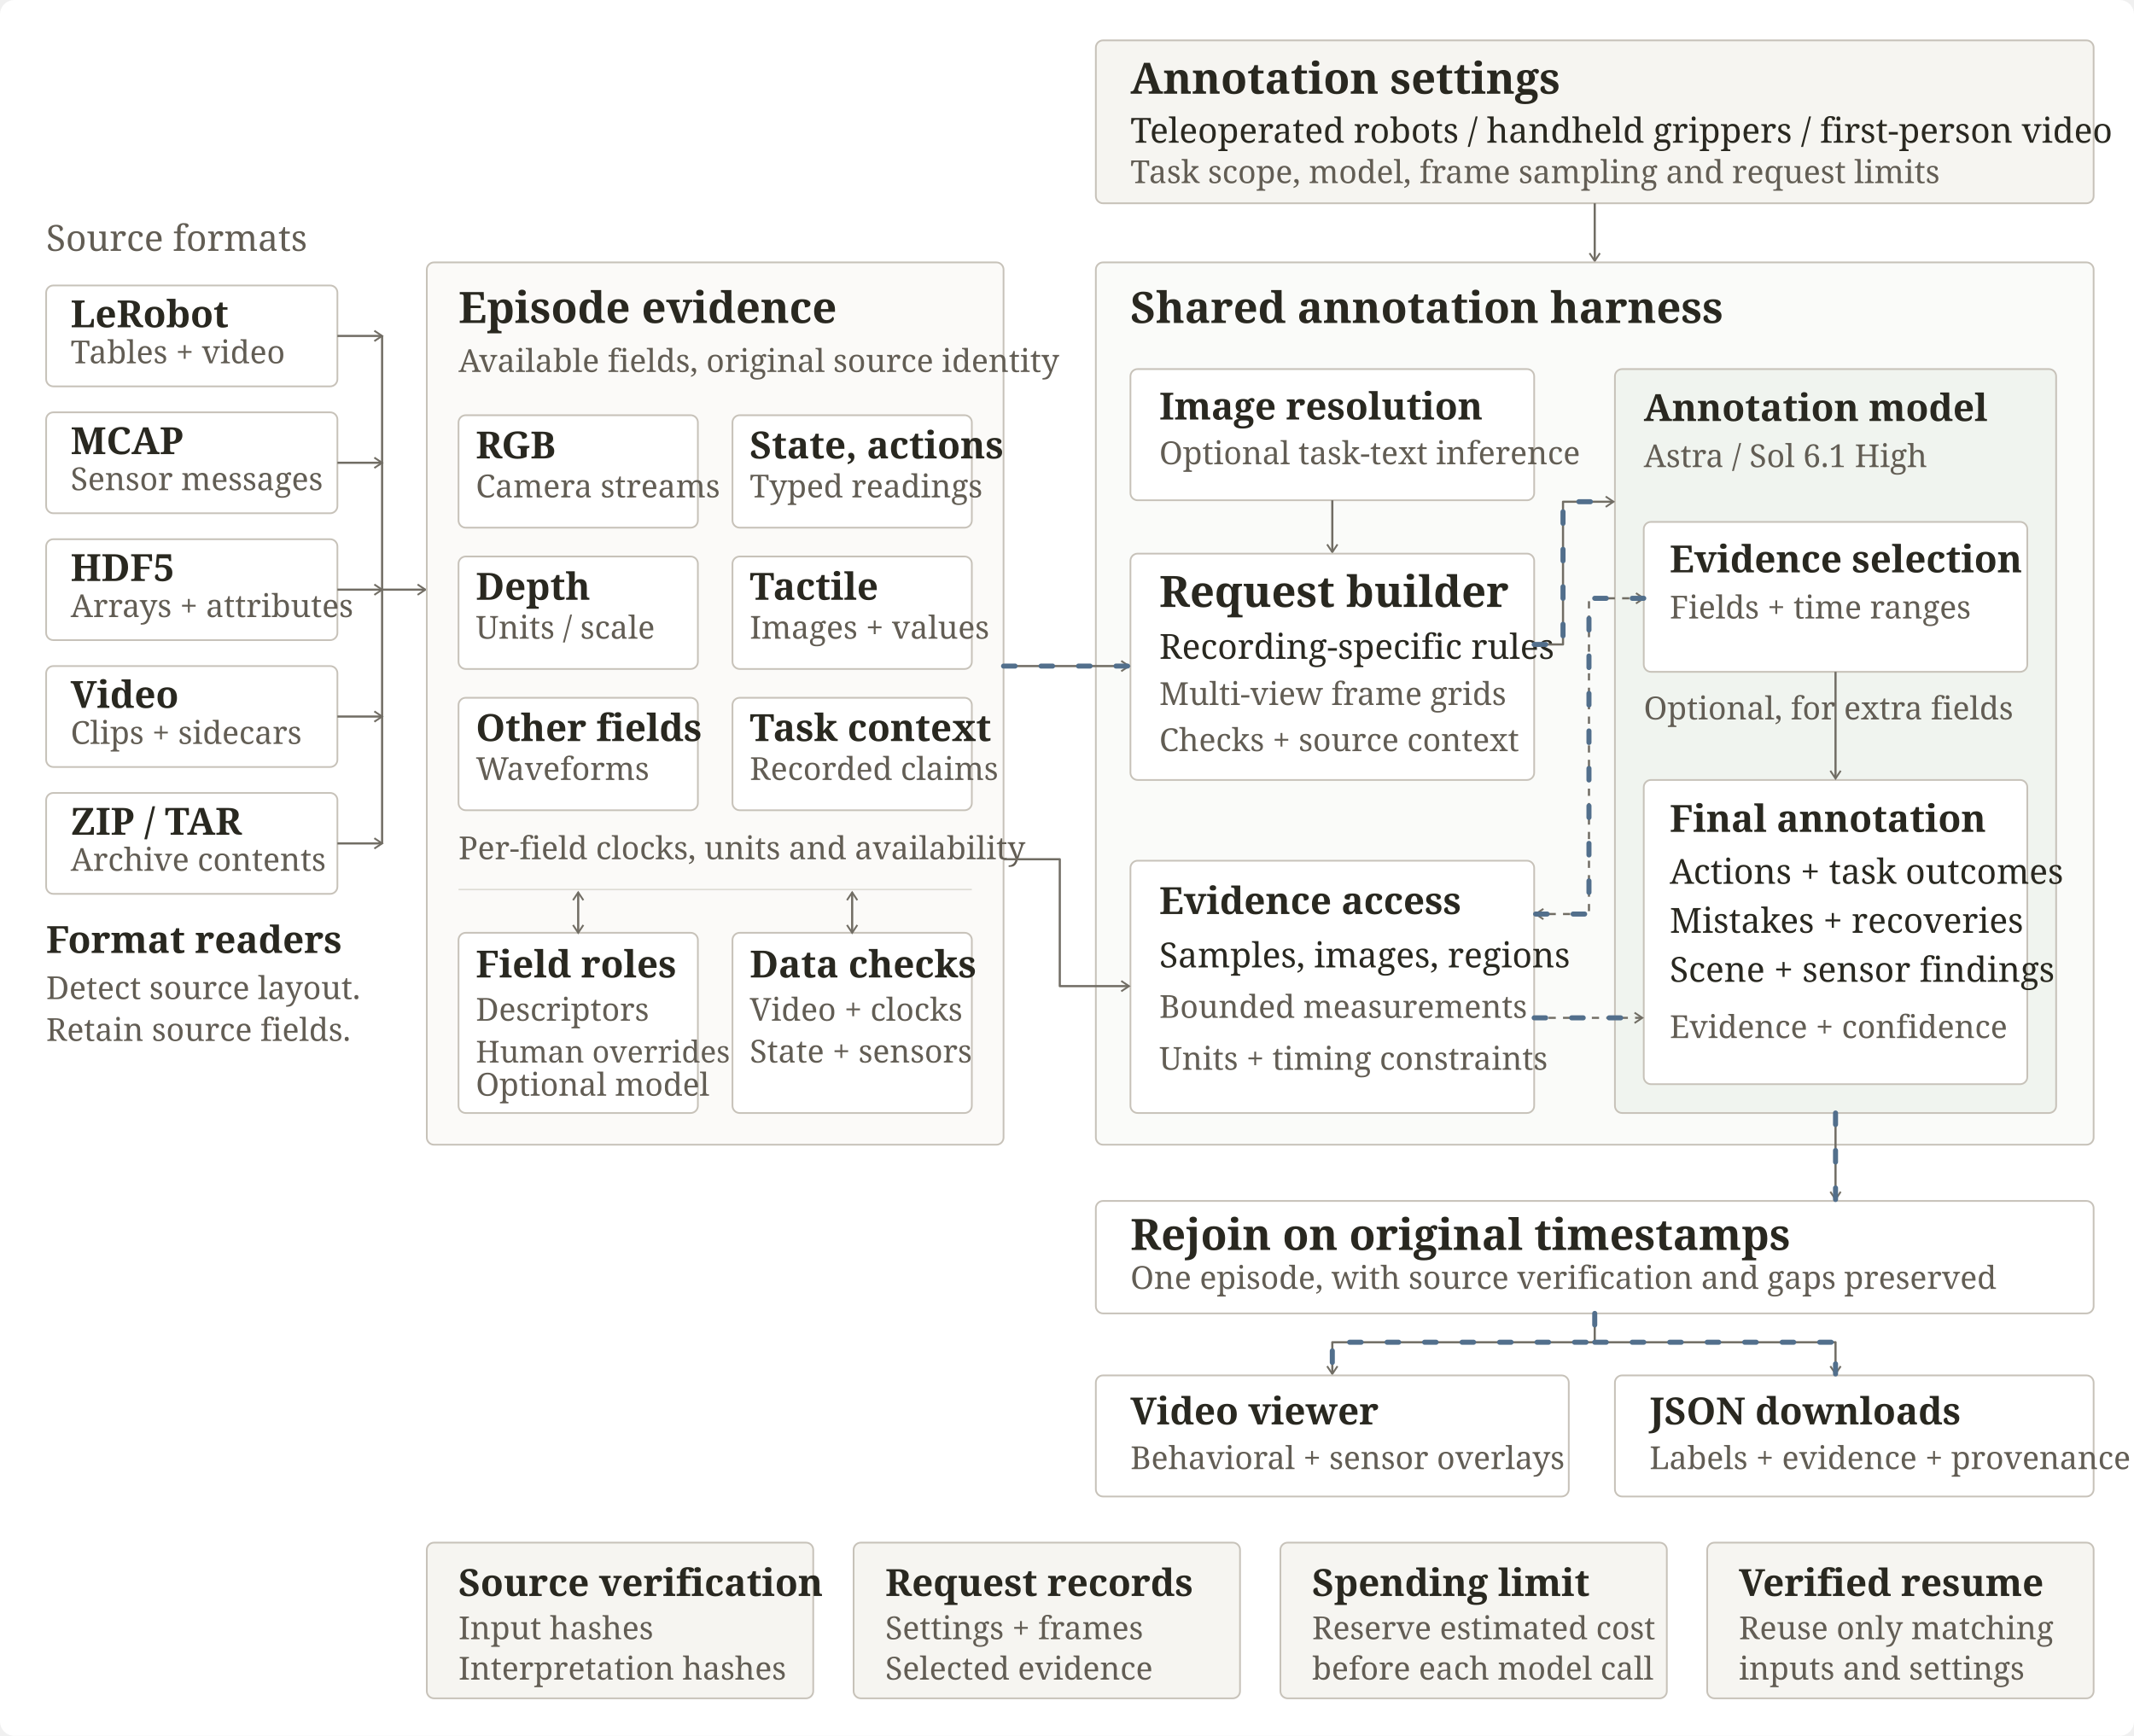
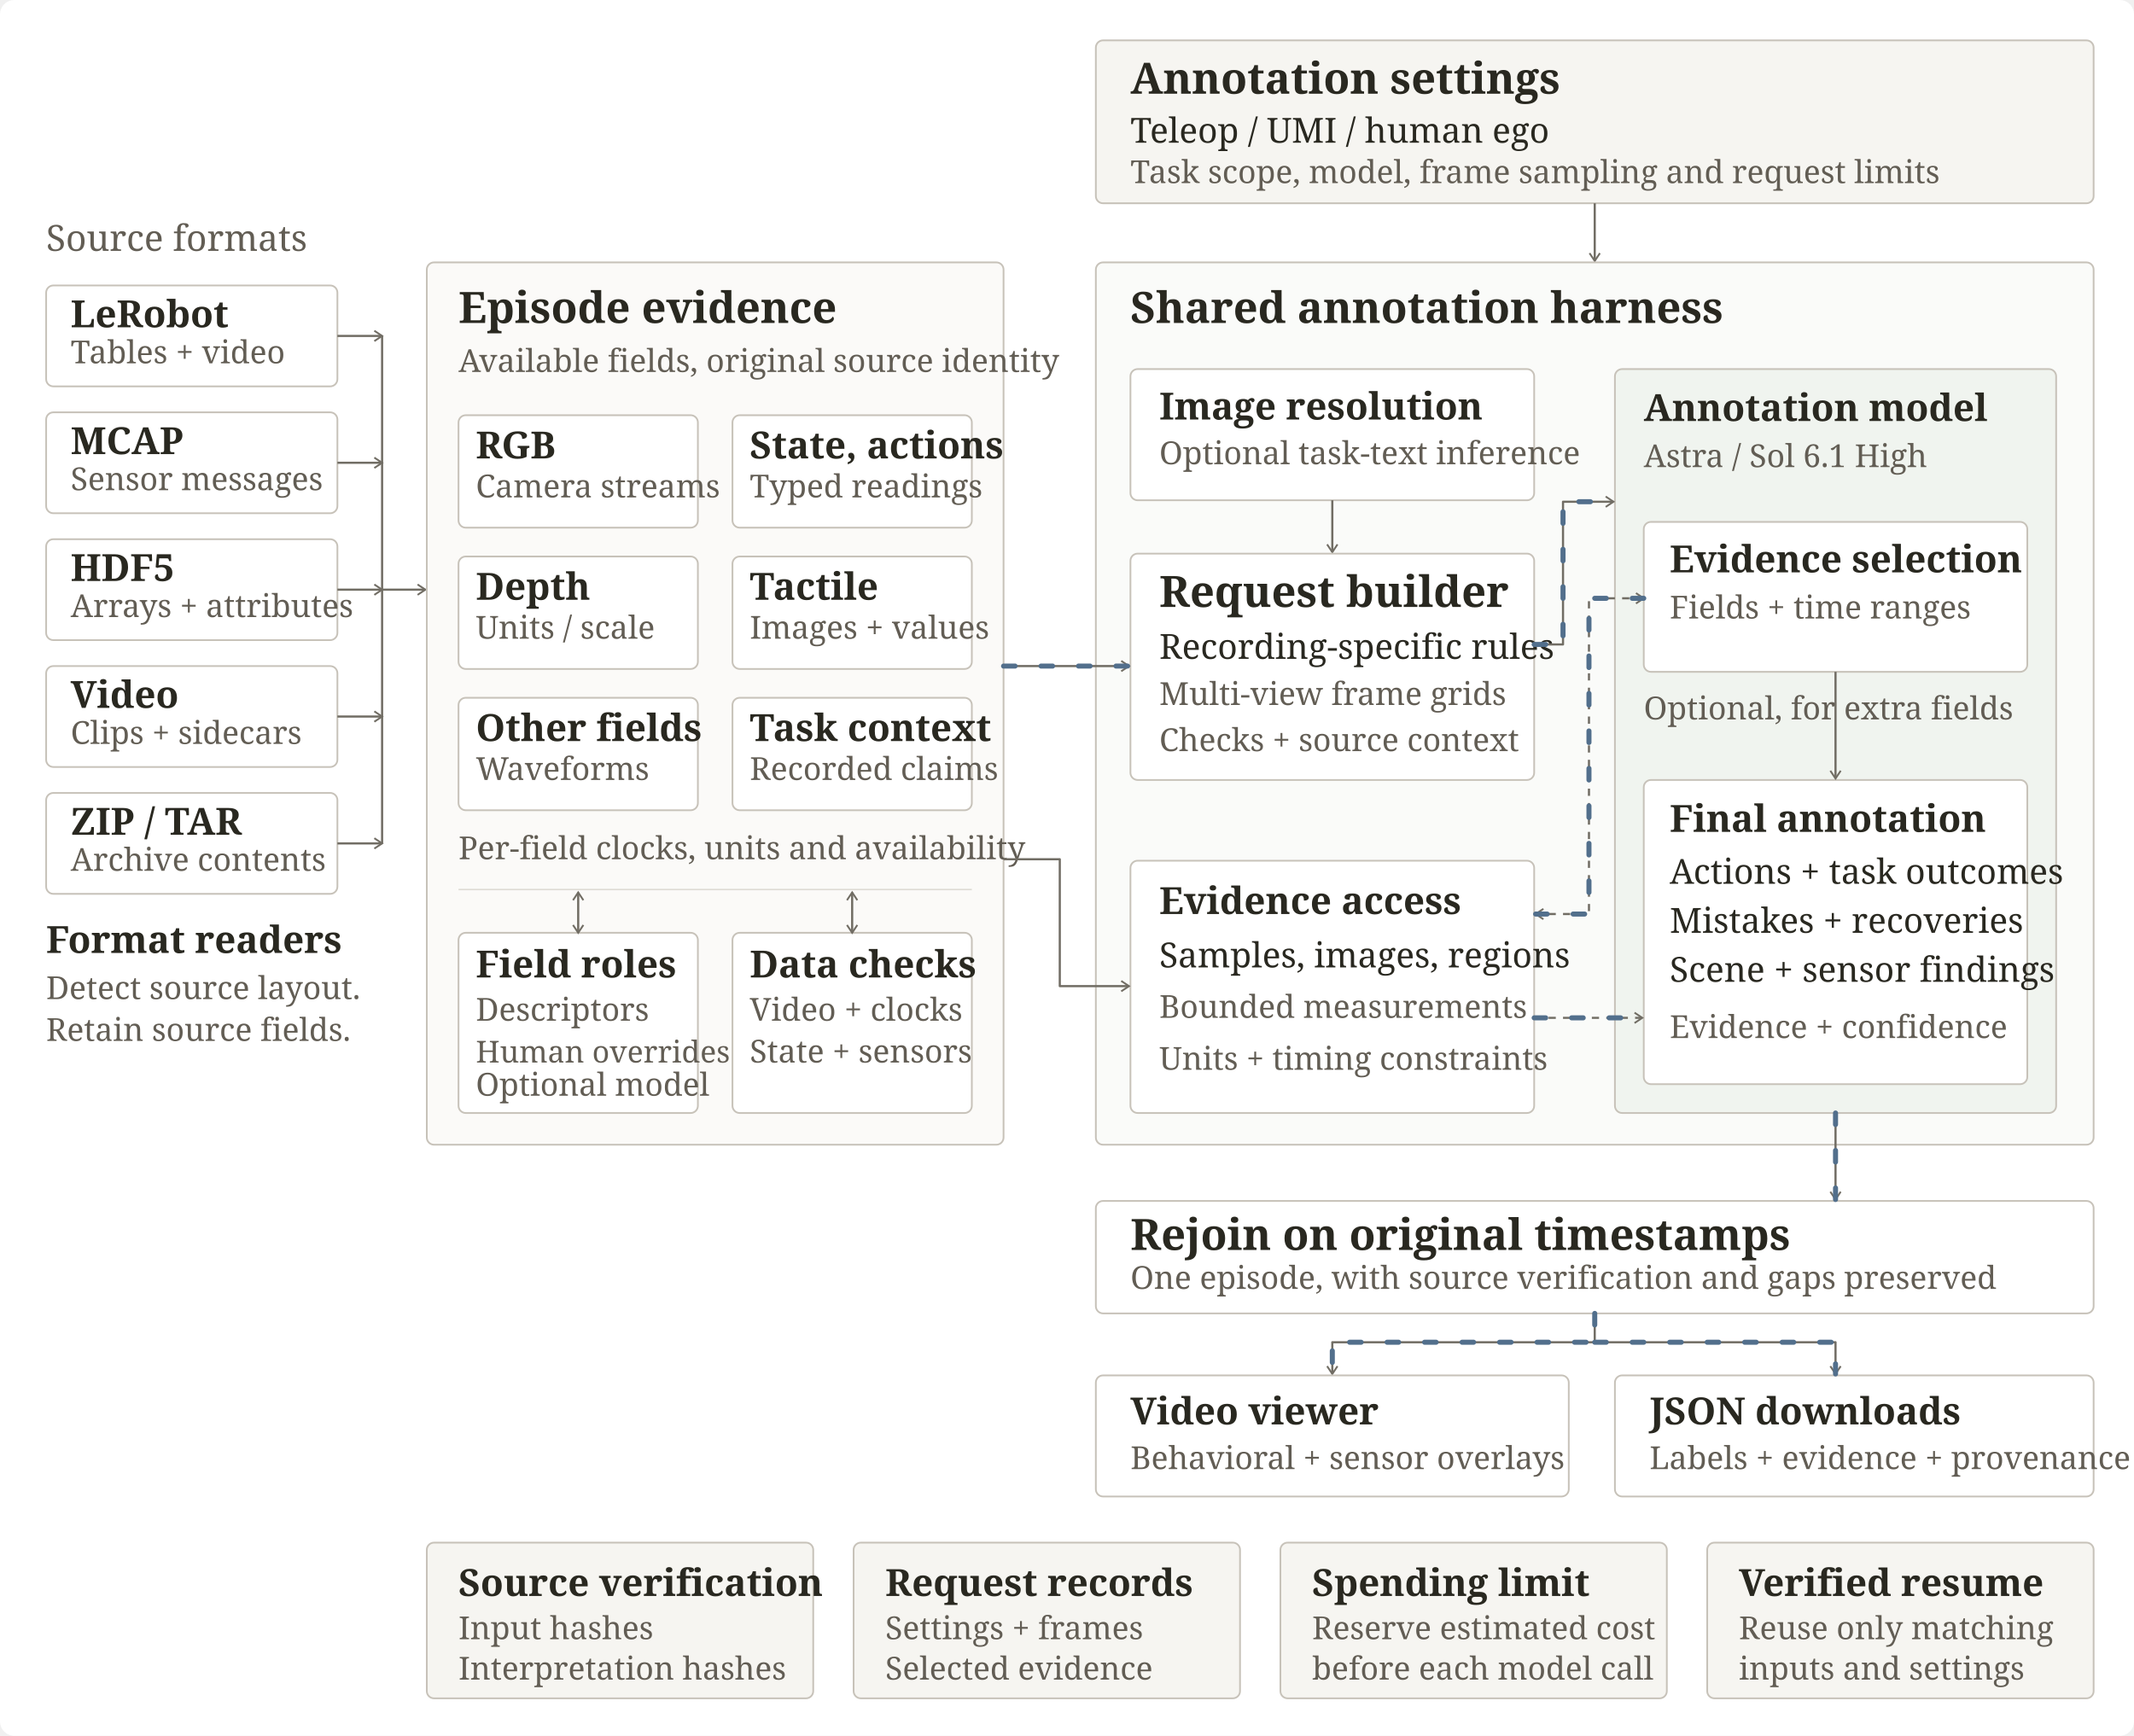
<svg xmlns="http://www.w3.org/2000/svg" width="1480" height="1204" viewBox="0 0 1480 1204" role="img" aria-labelledby="title description">
  <defs>
    <marker id="arrow" viewBox="0 0 10 10" refX="8" refY="5" markerWidth="6" markerHeight="6" orient="auto-start-reverse">
      <path d="M2 1 L8 5 L2 9" fill="none" stroke="#716d64" stroke-width="1.4" />
    </marker>
  </defs>
  <style>
text { font-family: 'EB Garamond', Georgia, serif; font-weight: 400; fill:#292820; }
.stage { font-size:25px; fill:#625d54; }
.heading { font-size:30px; font-weight:600; }
.name { font-size:26px; font-weight:600; }
.body { font-size:24px; }
.note { font-size:21px; fill:#625d54; }
.small { font-size:22px; fill:#625d54; }
.edge { fill:none; stroke:#716d64; stroke-width:1.5; marker-end:url(#arrow); stroke-linejoin:round; }
.both { marker-start:url(#arrow); }
.optional { stroke-dasharray:5 5; }
.flow { fill:none; stroke:#526f8c; stroke-width:3.5; stroke-linecap:round; stroke-linejoin:round; stroke-dasharray:8 18; animation:move 2.6s linear infinite; }
@keyframes move { to { stroke-dashoffset:-26; } }
@media (prefers-reduced-motion:reduce) { .flow { display:none; } }
</style>
  <rect width="1480" height="1204" rx="10" fill="#fff" />
  <rect x="760" y="28" width="692" height="113" rx="5" fill="#f6f5f1" stroke="#c7c2b9" stroke-width="1.2" />
  <text x="784" y="65" class="heading" data-width="644">Annotation settings</text>
-   <text x="784" y="99" class="body" data-width="644">Teleoperated robots / handheld grippers / first-person video</text>
+   <text x="784" y="99" class="body" data-width="644">Teleop / UMI / human ego</text>
  <text x="784" y="127" class="small" data-width="644">Task scope, model, frame sampling and request limits</text>
  <path d="M1106 141 V181" class="edge" />
  <text x="32" y="174" class="stage">Source formats</text>
  <rect x="32" y="198" width="202" height="70" rx="5" fill="#fff" stroke="#c7c2b9" stroke-width="1.2" />
  <text x="49" y="227" class="name" data-width="168">LeRobot</text>
  <text x="49" y="252" class="small" data-width="168">Tables + video</text>
  <path d="M234 233 H265" class="edge" />
  <rect x="32" y="286" width="202" height="70" rx="5" fill="#fff" stroke="#c7c2b9" stroke-width="1.2" />
  <text x="49" y="315" class="name" data-width="168">MCAP</text>
  <text x="49" y="340" class="small" data-width="168">Sensor messages</text>
  <path d="M234 321 H265" class="edge" />
  <rect x="32" y="374" width="202" height="70" rx="5" fill="#fff" stroke="#c7c2b9" stroke-width="1.2" />
  <text x="49" y="403" class="name" data-width="168">HDF5</text>
  <text x="49" y="428" class="small" data-width="168">Arrays + attributes</text>
  <path d="M234 409 H265" class="edge" />
  <rect x="32" y="462" width="202" height="70" rx="5" fill="#fff" stroke="#c7c2b9" stroke-width="1.2" />
  <text x="49" y="491" class="name" data-width="168">Video</text>
  <text x="49" y="516" class="small" data-width="168">Clips + sidecars</text>
  <path d="M234 497 H265" class="edge" />
  <rect x="32" y="550" width="202" height="70" rx="5" fill="#fff" stroke="#c7c2b9" stroke-width="1.2" />
  <text x="49" y="579" class="name" data-width="168">ZIP / TAR</text>
  <text x="49" y="604" class="small" data-width="168">Archive contents</text>
  <path d="M234 585 H265" class="edge" />
  <path d="M265 233 V585" fill="none" stroke="#716d64" stroke-width="1.5" />
  <path d="M265 409 H295" class="edge" />
  <text x="32" y="661" class="name" data-width="202">Format readers</text>
  <text x="32" y="693" class="small" data-width="202">Detect source layout.</text>
  <text x="32" y="722" class="small" data-width="202">Retain source fields.</text>
  <rect x="296" y="182" width="400" height="612" rx="5" fill="#fbfaf8" stroke="#c7c2b9" stroke-width="1.2" />
  <text x="318" y="224" class="heading" data-width="356">Episode evidence</text>
  <text x="318" y="258" class="small" data-width="356">Available fields, original source identity</text>
  <rect x="318" y="288" width="166" height="78" rx="5" fill="#fff" stroke="#c7c2b9" stroke-width="1.2" />
  <text x="330" y="318" class="name" data-width="142">RGB</text>
  <text x="330" y="345" class="small" data-width="142">Camera streams</text>
  <rect x="508" y="288" width="166" height="78" rx="5" fill="#fff" stroke="#c7c2b9" stroke-width="1.2" />
  <text x="520" y="318" class="name" data-width="142">State, actions</text>
  <text x="520" y="345" class="small" data-width="142">Typed readings</text>
  <rect x="318" y="386" width="166" height="78" rx="5" fill="#fff" stroke="#c7c2b9" stroke-width="1.2" />
  <text x="330" y="416" class="name" data-width="142">Depth</text>
  <text x="330" y="443" class="small" data-width="142">Units / scale</text>
  <rect x="508" y="386" width="166" height="78" rx="5" fill="#fff" stroke="#c7c2b9" stroke-width="1.2" />
  <text x="520" y="416" class="name" data-width="142">Tactile</text>
  <text x="520" y="443" class="small" data-width="142">Images + values</text>
  <rect x="318" y="484" width="166" height="78" rx="5" fill="#fff" stroke="#c7c2b9" stroke-width="1.2" />
  <text x="330" y="514" class="name" data-width="142">Other fields</text>
  <text x="330" y="541" class="small" data-width="142">Waveforms</text>
  <rect x="508" y="484" width="166" height="78" rx="5" fill="#fff" stroke="#c7c2b9" stroke-width="1.2" />
  <text x="520" y="514" class="name" data-width="142">Task context</text>
  <text x="520" y="541" class="small" data-width="142">Recorded claims</text>
  <text x="318" y="596" class="small" data-width="356">Per-field clocks, units and availability</text>
  <path d="M318 617 h356" stroke="#dedbd4" />
  <rect x="318" y="647" width="166" height="125" rx="5" fill="#fff" stroke="#c7c2b9" stroke-width="1.2" />
  <text x="330" y="678" class="name" data-width="142">Field roles</text>
  <text x="330" y="708" class="small" data-width="142">Descriptors</text>
  <text x="330" y="737" class="note" data-width="142">Human overrides</text>
  <text x="330" y="760" class="small" data-width="142">Optional model</text>
  <rect x="508" y="647" width="166" height="125" rx="5" fill="#fff" stroke="#c7c2b9" stroke-width="1.2" />
  <text x="520" y="678" class="name" data-width="142">Data checks</text>
  <text x="520" y="708" class="small" data-width="142">Video + clocks</text>
  <text x="520" y="737" class="small" data-width="142">State + sensors</text>
  <path d="M401 647 V619" class="edge both" />
  <path d="M591 647 V619" class="edge both" />
  <rect x="760" y="182" width="692" height="612" rx="5" fill="#fafbf9" stroke="#c7c2b9" stroke-width="1.2" />
  <text x="784" y="224" class="heading" data-width="644">Shared annotation harness</text>
  <rect x="784" y="256" width="280" height="91" rx="5" fill="#fff" stroke="#c7c2b9" stroke-width="1.2" />
  <text x="804" y="291" class="name" data-width="240">Image resolution</text>
  <text x="804" y="322" class="small" data-width="240">Optional task-text inference</text>
  <path d="M924 347 V383" class="edge" />
  <rect x="784" y="384" width="280" height="157" rx="5" fill="#fff" stroke="#c7c2b9" stroke-width="1.2" />
  <text x="804" y="421" class="heading" data-width="240">Request builder</text>
  <text x="804" y="457" class="body" data-width="240">Recording-specific rules</text>
  <text x="804" y="489" class="small" data-width="240">Multi-view frame grids</text>
  <text x="804" y="521" class="small" data-width="240">Checks + source context</text>
  <path d="M696 462 H783" class="edge" />
  <rect x="1120" y="256" width="306" height="516" rx="5" fill="#f0f4ef" stroke="#c7c2b9" stroke-width="1.2" />
  <text x="1140" y="292" class="name" data-width="266">Annotation model</text>
  <text x="1140" y="324" class="small" data-width="266">Astra / Sol 6.1 High</text>
  <path d="M1064 447 H1084 V348 H1119" class="edge" />
  <rect x="1140" y="362" width="266" height="104" rx="5" fill="#fff" stroke="#c7c2b9" stroke-width="1.2" />
  <text x="1158" y="397" class="name" data-width="230">Evidence selection</text>
  <text x="1158" y="429" class="small" data-width="230">Fields + time ranges</text>
  <text x="1140" y="499" class="small" data-width="266">Optional, for extra fields</text>
  <rect x="784" y="597" width="280" height="175" rx="5" fill="#fff" stroke="#c7c2b9" stroke-width="1.2" />
  <text x="804" y="634" class="name" data-width="240">Evidence access</text>
  <text x="804" y="671" class="body" data-width="240">Samples, images, regions</text>
  <text x="804" y="706" class="small" data-width="240">Bounded measurements</text>
  <text x="804" y="742" class="small" data-width="240">Units + timing constraints</text>
  <path d="M696 596 H735 V684 H783" class="edge" />
  <path d="M1140 415 H1102 V634 H1065" class="edge optional both" />
  <rect x="1140" y="541" width="266" height="211" rx="5" fill="#fff" stroke="#c7c2b9" stroke-width="1.2" />
  <text x="1158" y="577" class="name" data-width="230">Final annotation</text>
  <text x="1158" y="613" class="body" data-width="230">Actions + task outcomes</text>
  <text x="1158" y="647" class="body" data-width="230">Mistakes + recoveries</text>
  <text x="1158" y="681" class="body" data-width="230">Scene + sensor findings</text>
  <text x="1158" y="720" class="small" data-width="230">Evidence + confidence</text>
  <path d="M1064 706 H1139" class="edge optional" />
  <path d="M1273 466 V540" class="edge" />
  <path d="M1273 772 V832" class="edge" />
  <rect x="760" y="833" width="692" height="78" rx="5" fill="#fff" stroke="#c7c2b9" stroke-width="1.2" />
  <text x="784" y="867" class="heading" data-width="644">Rejoin on original timestamps</text>
  <text x="784" y="894" class="small" data-width="644">One episode, with source verification and gaps preserved</text>
  <path d="M1106 911 V931 H924 V953" class="edge" />
  <path d="M1106 931 H1273 V953" class="edge" />
  <rect x="760" y="954" width="328" height="84" rx="5" fill="#fff" stroke="#c7c2b9" stroke-width="1.2" />
  <text x="784" y="988" class="name" data-width="280">Video viewer</text>
  <text x="784" y="1019" class="small" data-width="280">Behavioral + sensor overlays</text>
  <rect x="1120" y="954" width="332" height="84" rx="5" fill="#fff" stroke="#c7c2b9" stroke-width="1.2" />
  <text x="1144" y="988" class="name" data-width="284">JSON downloads</text>
  <text x="1144" y="1019" class="small" data-width="284">Labels + evidence + provenance</text>
  <rect x="296" y="1070" width="268" height="108" rx="5" fill="#f6f5f1" stroke="#c7c2b9" stroke-width="1.2" />
  <text x="318" y="1107" class="name" data-width="224">Source verification</text>
  <text x="318" y="1137" class="small" data-width="224">Input hashes</text>
  <text x="318" y="1165" class="small" data-width="224">Interpretation hashes</text>
  <rect x="592" y="1070" width="268" height="108" rx="5" fill="#f6f5f1" stroke="#c7c2b9" stroke-width="1.2" />
  <text x="614" y="1107" class="name" data-width="224">Request records</text>
  <text x="614" y="1137" class="small" data-width="224">Settings + frames</text>
  <text x="614" y="1165" class="small" data-width="224">Selected evidence</text>
  <rect x="888" y="1070" width="268" height="108" rx="5" fill="#f6f5f1" stroke="#c7c2b9" stroke-width="1.2" />
  <text x="910" y="1107" class="name" data-width="224">Spending limit</text>
  <text x="910" y="1137" class="small" data-width="224">Reserve estimated cost</text>
  <text x="910" y="1165" class="small" data-width="224">before each model call</text>
  <rect x="1184" y="1070" width="268" height="108" rx="5" fill="#f6f5f1" stroke="#c7c2b9" stroke-width="1.2" />
  <text x="1206" y="1107" class="name" data-width="224">Verified resume</text>
  <text x="1206" y="1137" class="small" data-width="224">Reuse only matching</text>
  <text x="1206" y="1165" class="small" data-width="224">inputs and settings</text>
  <path d="M696 462 H783" class="flow" />
  <path d="M1064 447 H1084 V348 H1119" class="flow" />
  <path d="M1140 415 H1102 V634 H1065" class="flow" />
  <path d="M1064 706 H1139" class="flow" />
  <path d="M1273 772 V832" class="flow" />
  <path d="M1106 911 V931 H924 V953" class="flow" />
  <path d="M1106 931 H1273 V953" class="flow" />
</svg>
